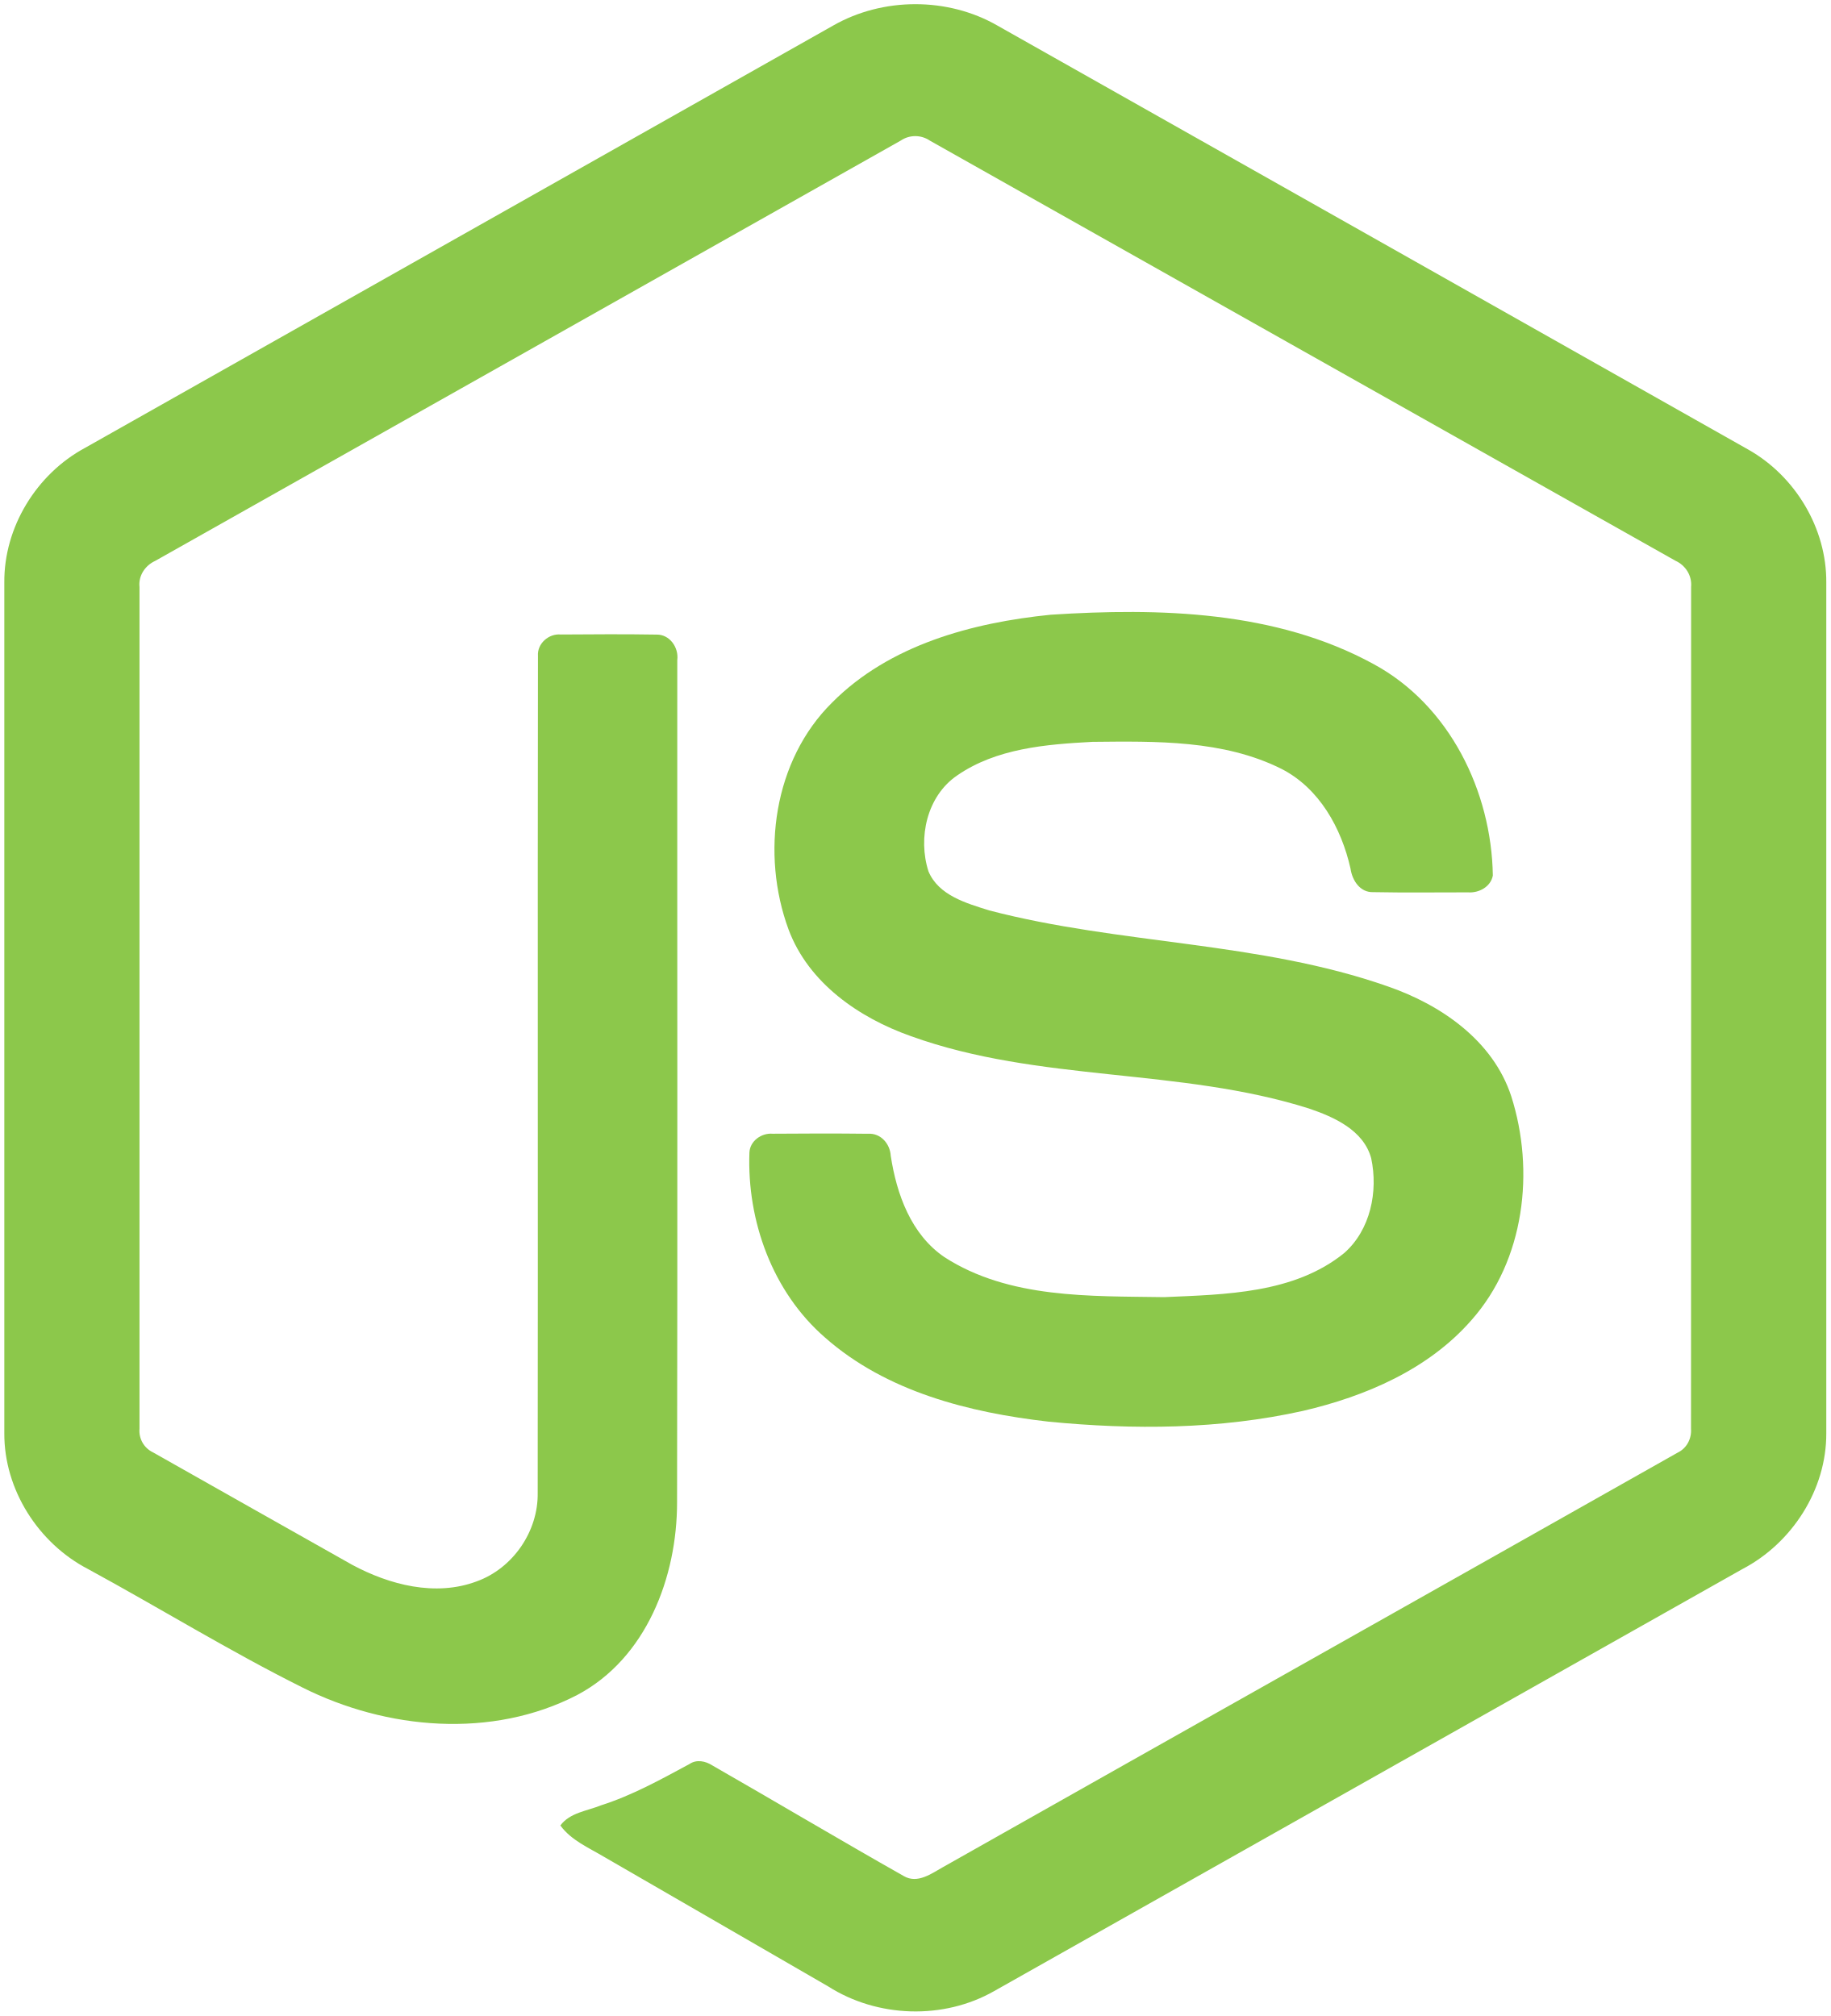
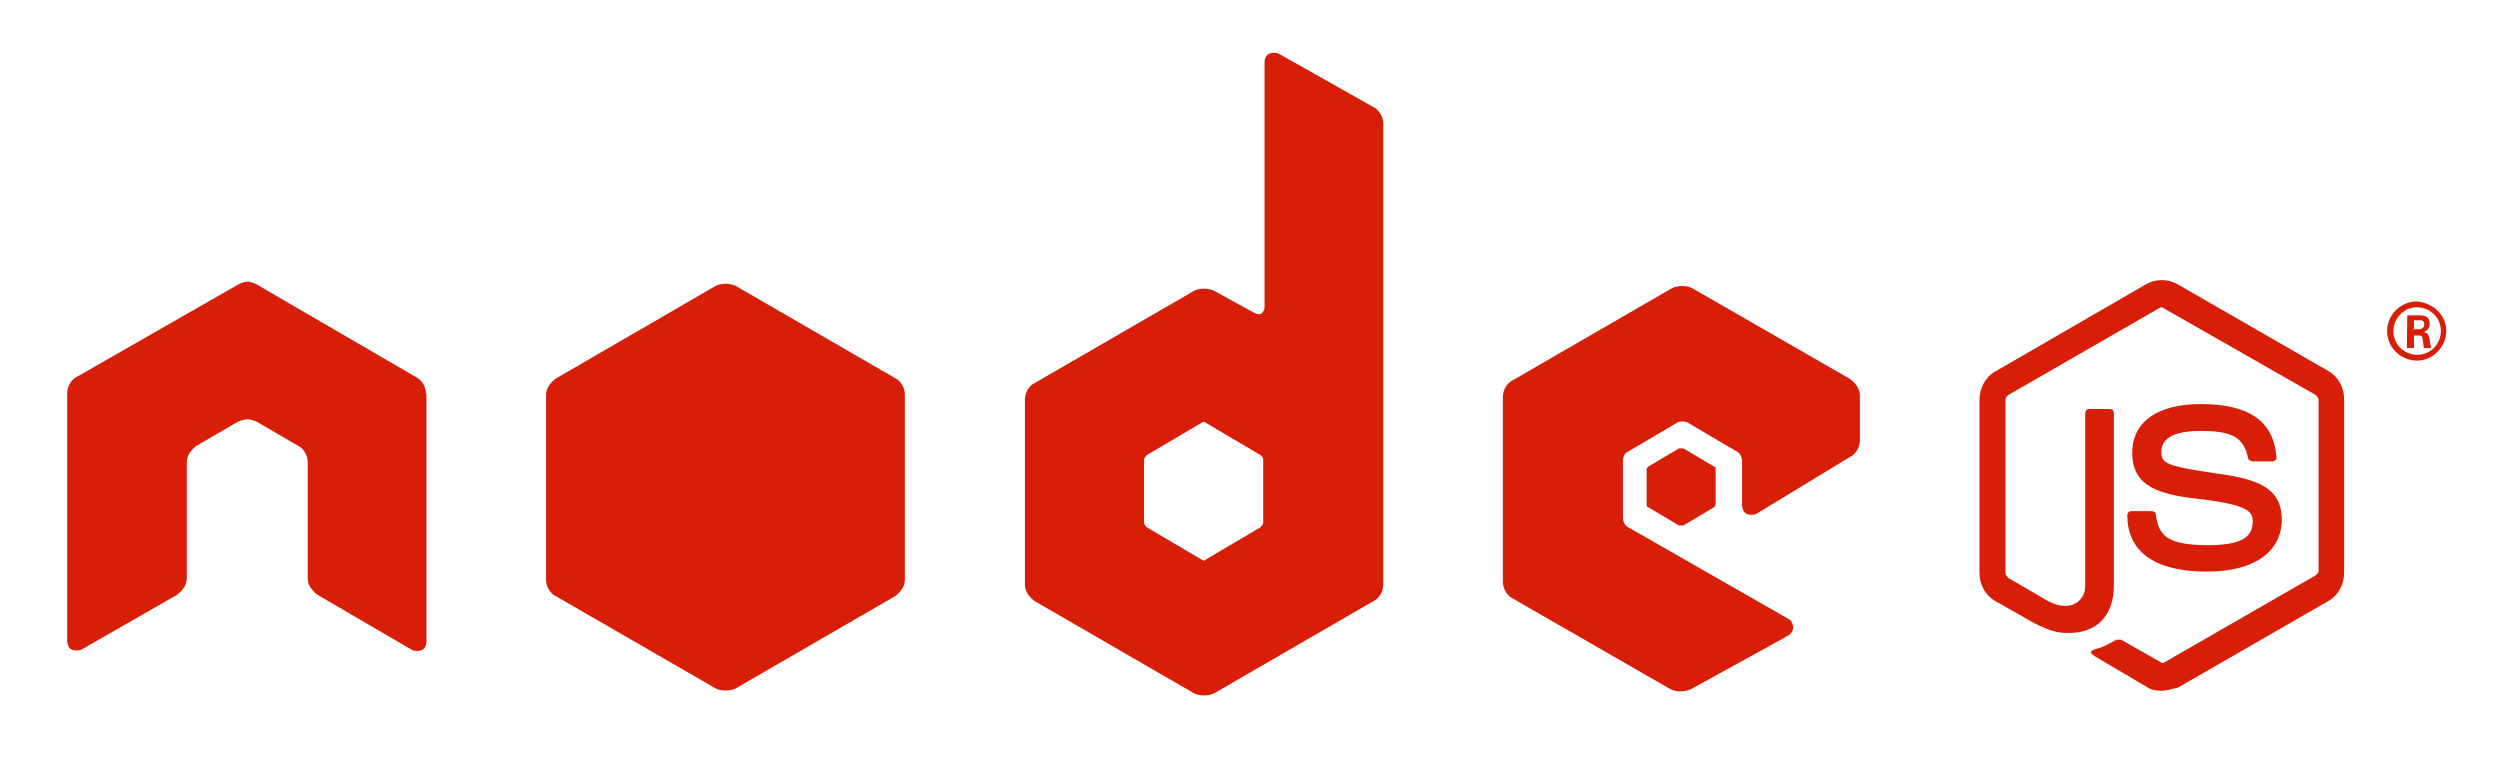
- <svg xmlns="http://www.w3.org/2000/svg" width="256px" height="282px" viewBox="0 0 256 282" version="1.1" preserveAspectRatio="xMidYMid">
-   <g fill="#8CC84B">
-     <path d="M116.504,3.58 C123.466,-0.405 132.534,-0.423 139.49,3.58 C174.485,23.354 209.491,43.097 244.48,62.883 C251.061,66.59 255.463,73.914 255.396,81.497 L255.396,200.465 C255.445,208.362 250.608,215.861 243.665,219.484 C208.785,239.149 173.923,258.838 139.049,278.503 C131.943,282.566 122.693,282.252 115.81,277.857 C105.352,271.795 94.877,265.763 84.42,259.707 C82.282,258.433 79.873,257.419 78.364,255.348 C79.698,253.549 82.083,253.325 84.021,252.54 C88.386,251.152 92.395,248.924 96.405,246.762 C97.419,246.068 98.657,246.334 99.629,246.955 C108.571,252.082 117.434,257.358 126.406,262.436 C128.32,263.541 130.258,262.074 131.894,261.162 C166.122,241.817 200.392,222.545 234.614,203.194 C235.882,202.584 236.583,201.238 236.48,199.849 C236.504,160.604 236.486,121.352 236.492,82.107 C236.637,80.531 235.725,79.082 234.3,78.436 C199.541,58.862 164.8,39.257 130.047,19.677 C128.803,18.832 127.197,18.826 125.953,19.671 C91.2,39.257 56.465,58.88 21.712,78.454 C20.293,79.1 19.339,80.525 19.508,82.107 C19.514,121.352 19.508,160.604 19.508,199.855 C19.387,201.244 20.136,202.56 21.398,203.158 C30.672,208.417 39.958,213.639 49.238,218.88 C54.466,221.694 60.885,223.366 66.645,221.211 C71.728,219.387 75.291,214.201 75.194,208.803 C75.242,169.787 75.17,130.765 75.23,91.755 C75.103,90.023 76.746,88.592 78.43,88.755 C82.886,88.725 87.348,88.694 91.804,88.767 C93.663,88.725 94.943,90.59 94.714,92.335 C94.696,131.598 94.762,170.862 94.684,210.125 C94.696,220.589 90.397,231.976 80.718,237.096 C68.794,243.272 54.056,241.962 42.276,236.039 C32.078,230.949 22.346,224.942 12.329,219.49 C5.368,215.885 0.555,208.356 0.604,200.465 L0.604,81.497 C0.531,73.757 5.108,66.3 11.894,62.648 C46.768,42.965 81.636,23.269 116.504,3.58 L116.504,3.58 Z" />
-     <path d="M146.928,85.989 C162.137,85.011 178.421,85.41 192.109,92.903 C202.705,98.645 208.58,110.696 208.767,122.469 C208.471,124.057 206.811,124.933 205.295,124.824 C200.882,124.818 196.468,124.885 192.054,124.794 C190.183,124.866 189.096,123.14 188.86,121.485 C187.592,115.852 184.519,110.273 179.218,107.556 C171.079,103.481 161.642,103.686 152.767,103.771 C146.288,104.115 139.321,104.676 133.832,108.486 C129.618,111.372 128.338,117.198 129.842,121.89 C131.26,125.259 135.149,126.346 138.331,127.348 C156.661,132.142 176.085,131.665 194.065,137.974 C201.509,140.546 208.791,145.546 211.339,153.34 C214.672,163.786 213.211,176.272 205.778,184.658 C199.752,191.559 190.974,195.315 182.219,197.355 C170.572,199.952 158.485,200.018 146.657,198.865 C135.535,197.597 123.961,194.675 115.375,187.097 C108.033,180.722 104.447,170.789 104.803,161.202 C104.888,159.583 106.5,158.454 108.051,158.587 C112.495,158.551 116.939,158.539 121.383,158.593 C123.158,158.466 124.474,160 124.565,161.672 C125.386,167.04 127.402,172.673 132.082,175.855 C141.114,181.682 152.447,181.283 162.789,181.446 C171.357,181.066 180.975,180.951 187.967,175.288 C191.656,172.057 192.749,166.654 191.752,162.005 C190.672,158.08 186.566,156.251 183.04,155.055 C164.945,149.331 145.304,151.408 127.384,144.936 C120.109,142.364 113.075,137.503 110.279,130.029 C106.379,119.451 108.166,106.367 116.377,98.264 C124.383,90.204 135.94,87.1 146.928,85.989 L146.928,85.989 Z" />
-   </g>
+ <svg xmlns="http://www.w3.org/2000/svg" t="1500474187278" class="icon" style="" viewBox="0 0 3313 1024" version="1.1" p-id="2155" width="207.062" height="64">
+   <defs>
+     <style type="text/css" />
+   </defs>
+   <path d="M564.536 521.795c0-9.498-5.936-18.402-13.06-21.964L340.146 376.951c-3.562-1.781-7.717-3.562-11.279-3.562l-1.781 0c-3.562 0-7.717 1.781-11.279 3.562l-213.704 122.286c-7.717 3.562-13.06 13.06-13.06 21.964l0 328.274c0 3.562 1.781 9.498 5.936 11.279 3.562 1.781 9.498 1.781 13.06 0l126.442-72.422c7.717-5.936 13.06-13.06 13.06-21.964l0-153.748c0-9.498 5.936-16.621 13.06-21.964l54.02-31.462c3.562-1.781 9.498-3.562 13.06-3.562 3.562 0 9.498 1.781 13.06 3.562l54.02 31.462c7.717 3.562 13.06 13.06 13.06 21.964l0 153.748c0 9.498 5.936 16.621 13.06 21.964L546.133 861.347c3.562 1.781 9.498 1.781 13.06 0 3.562-1.781 5.936-5.936 5.936-11.279L565.129 521.795 564.536 521.795zM564.536 521.795" p-id="2156" fill="#d81e06" />
+   <path d="M1694.794 71.235c-3.562-1.781-9.498-1.781-13.06 0-3.562 1.781-5.936 5.936-5.936 11.279l0 324.712c0 3.562-1.781 5.936-3.562 7.717-1.781 1.781-5.936 1.781-9.498 0l-54.02-29.681c-7.717-3.562-18.402-3.562-26.119 0l-211.33 122.286c-7.717 3.562-13.06 13.06-13.06 21.964l0 245.166c0 9.498 5.936 16.621 13.06 21.964l211.33 122.286c7.717 3.562 18.402 3.562 26.119 0l211.33-122.286c7.717-3.562 13.06-13.06 13.06-21.964L1833.108 163.84c0-9.498-5.936-18.402-13.06-21.964L1694.794 71.235 1694.794 71.235zM1674.017 692.758c0 1.781-1.781 3.562-3.562 5.936l-72.422 42.741c-1.781 1.781-3.562 1.781-5.936 0l-72.422-42.741c-1.781-1.781-3.562-3.562-3.562-5.936l0-83.701c0-1.781 1.781-3.562 3.562-5.936l72.422-42.741c1.781-1.781 3.562-1.781 5.936 0l72.422 42.741c1.781 1.781 3.562 3.562 3.562 5.936L1674.017 692.758 1674.017 692.758zM1674.017 692.758" p-id="2157" fill="#d81e06" />
+   <path d="M2451.664 605.496c7.717-3.562 13.06-13.06 13.06-21.964l0-59.362c0-9.498-5.936-16.621-13.06-21.964l-209.549-120.506c-7.717-3.562-18.402-3.562-26.119 0l-211.33 122.286c-7.717 3.562-13.06 13.06-13.06 21.964l0 245.166c0 9.498 5.936 18.402 13.06 21.964l209.549 120.506c7.717 3.562 16.621 3.562 26.119 0l128.223-70.641c3.562-1.781 7.717-5.936 7.717-11.279 0-3.562-1.781-9.498-5.936-11.279l-213.704-122.286c-3.562-1.781-5.936-7.717-5.936-11.279l0-76.577c0-3.562 1.781-9.498 5.936-11.279l66.486-39.179c3.562-1.781 9.498-1.781 13.06 0l66.486 39.179c3.562 1.781 5.936 7.717 5.936 11.279l0 59.362c0 3.562 1.781 9.498 5.936 11.279 3.562 1.781 9.498 1.781 13.06 0L2451.664 605.496 2451.664 605.496zM2451.664 605.496" p-id="2158" fill="#d81e06" />
+   <path d="M948.61 378.732c7.717-3.562 18.402-3.562 26.119 0l211.33 122.286c7.717 3.562 13.06 13.06 13.06 21.964l0 245.166c0 9.498-5.936 16.621-13.06 21.964l-211.33 122.286c-7.717 3.562-18.402 3.562-26.119 0l-211.923-122.286c-7.717-3.562-13.06-13.06-13.06-21.964L723.627 523.576c0-9.498 5.936-16.621 13.06-21.964L948.61 378.732 948.61 378.732zM948.61 378.732" p-id="2159" fill="#d81e06" />
+   <path d="M2863.638 915.367c-7.717 0-14.841-1.781-20.183-5.936l-66.486-39.179c-9.498-5.936-5.936-7.717-1.781-9.498 13.06-3.562 16.621-5.936 29.681-13.06l5.936 0 52.239 29.681c1.781 1.781 3.562 1.781 5.936 0l200.051-115.163c1.781-1.781 3.562-3.562 3.562-5.936L3072.594 529.512c0-1.781-1.781-3.562-3.562-5.936L2867.2 408.413c-1.781-1.781-3.562-1.781-5.936 0l-200.051 115.163c-1.781 1.781-3.562 3.562-3.562 5.936l0 230.326c0 1.781 1.781 3.562 3.562 5.936l54.02 31.462c29.681 14.841 48.083-1.781 48.083-20.183L2763.316 547.914c0-3.562 1.781-5.936 5.936-5.936l26.119 0c3.562 0 5.936 1.781 5.936 5.936l0 227.951c0 39.179-21.964 62.924-59.362 62.924-11.279 0-20.183 0-46.303-13.06l-52.239-29.681c-13.06-7.717-20.183-21.964-20.183-36.805L2623.221 529.512c0-14.841 7.717-29.681 20.183-36.805L2843.455 376.951c13.06-7.717 29.681-7.717 42.741 0l200.051 115.163c13.06 7.717 20.183 21.964 20.183 36.805l0 230.326c0 14.841-7.717 29.681-20.183 36.805l-200.051 115.163C2876.104 913.586 2870.762 915.367 2863.638 915.367L2863.638 915.367zM2863.638 915.367" p-id="2160" fill="#d81e06" />
+   <path d="M2924.781 757.463c-87.263 0-105.665-40.96-105.665-74.203 0-3.562 1.781-5.936 5.936-5.936l26.119 0c3.562 0 5.936 1.781 5.936 5.936 3.562 26.119 14.841 39.179 68.86 39.179 42.741 0 59.362-9.498 59.362-31.462 0-13.06-5.936-21.964-70.641-29.681-54.02-5.936-89.043-16.621-89.043-61.143 0-40.96 33.243-64.705 90.824-64.705 62.924 0 96.761 21.964 100.322 70.641 0 1.781 0 3.562-1.781 3.562-1.781 1.781-1.781 1.781-3.562 1.781l-26.119 0c-1.781 0-5.936-1.781-5.936-3.562-5.936-27.9-20.183-36.805-62.924-36.805-46.303 0-52.239 16.621-52.239 27.9 0 14.841 5.936 18.402 68.86 27.9 61.143 7.717 90.824 20.183 90.824 62.924C3022.729 731.344 2987.706 757.463 2924.781 757.463L2924.781 757.463zM2924.781 757.463" p-id="2161" fill="#d81e06" />
+   <path d="M2224.9 594.217l5.936 0 40.96 24.339c1.781 0 1.781 1.781 1.781 3.562l0 46.303c0 1.781-1.781 3.562-1.781 3.562l-40.96 24.339-5.936 0-40.96-24.339c-1.781 0-1.781-1.781-1.781-3.562l0-46.303c0-1.781 1.781-3.562 1.781-3.562L2224.9 594.217 2224.9 594.217zM2224.9 594.217" p-id="2162" fill="#d81e06" />
+   <path d="M3241.776 438.688c0 20.183-16.621 39.179-39.179 39.179-20.183 0-39.179-16.621-39.179-39.179 0-21.964 18.402-39.179 39.179-39.179C3225.155 401.289 3241.776 417.911 3241.776 438.688L3241.776 438.688zM3171.729 438.688c0 18.402 14.841 31.462 31.462 31.462 18.402 0 31.462-14.841 31.462-31.462 0-18.402-14.841-31.462-31.462-31.462C3186.569 406.632 3171.729 421.472 3171.729 438.688L3171.729 438.688zM3190.131 417.911l14.841 0c5.936 0 14.841 0 14.841 11.279 0 7.717-5.936 9.498-7.717 11.279 5.936 0 5.936 3.562 7.717 9.498 0 3.562 1.781 9.498 1.781 11.279l-9.498 0c0-1.781-1.781-13.06-1.781-13.06 0-1.781-1.781-3.562-3.562-3.562l-7.717 0 0 16.621-9.498 0L3190.131 417.911 3190.131 417.911 3190.131 417.911zM3197.254 436.313l7.717 0c5.936 0 7.717-3.562 7.717-5.936 0-5.936-3.562-5.936-5.936-5.936l-7.717 0 0 11.279L3197.254 436.313 3197.254 436.313zM3197.254 436.313" p-id="2163" fill="#d81e06" />
</svg>
